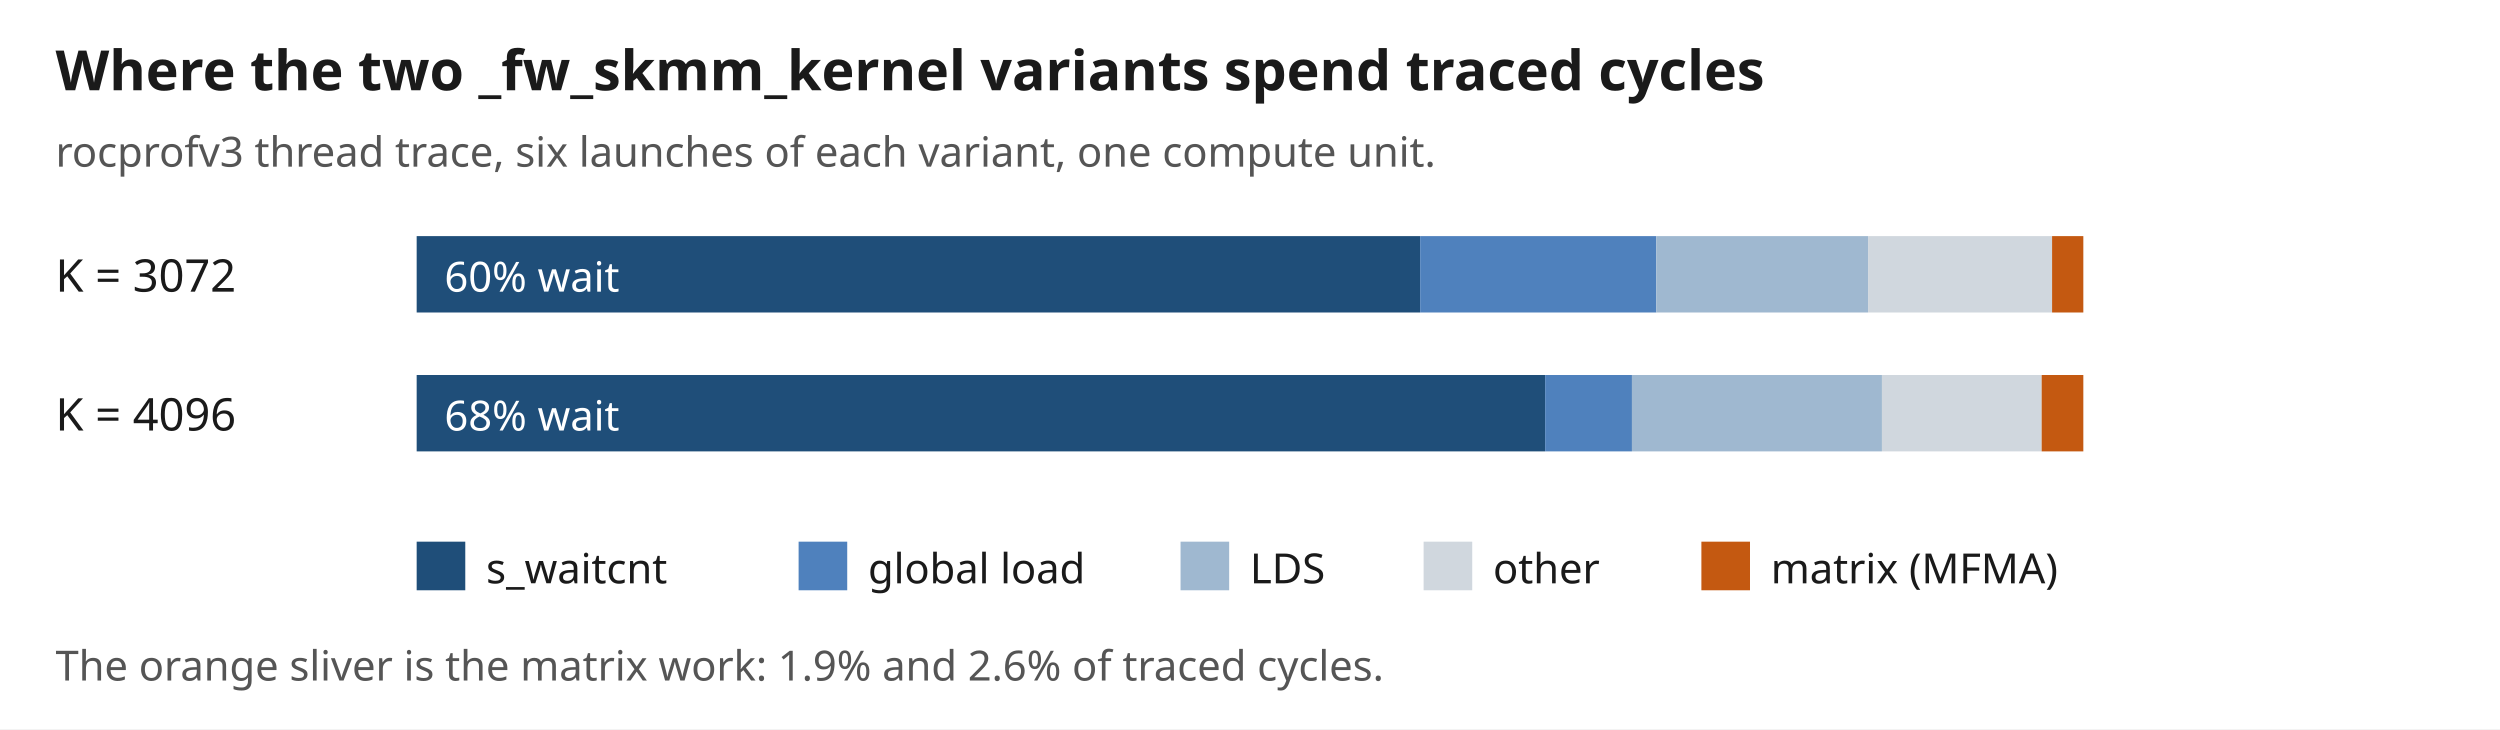
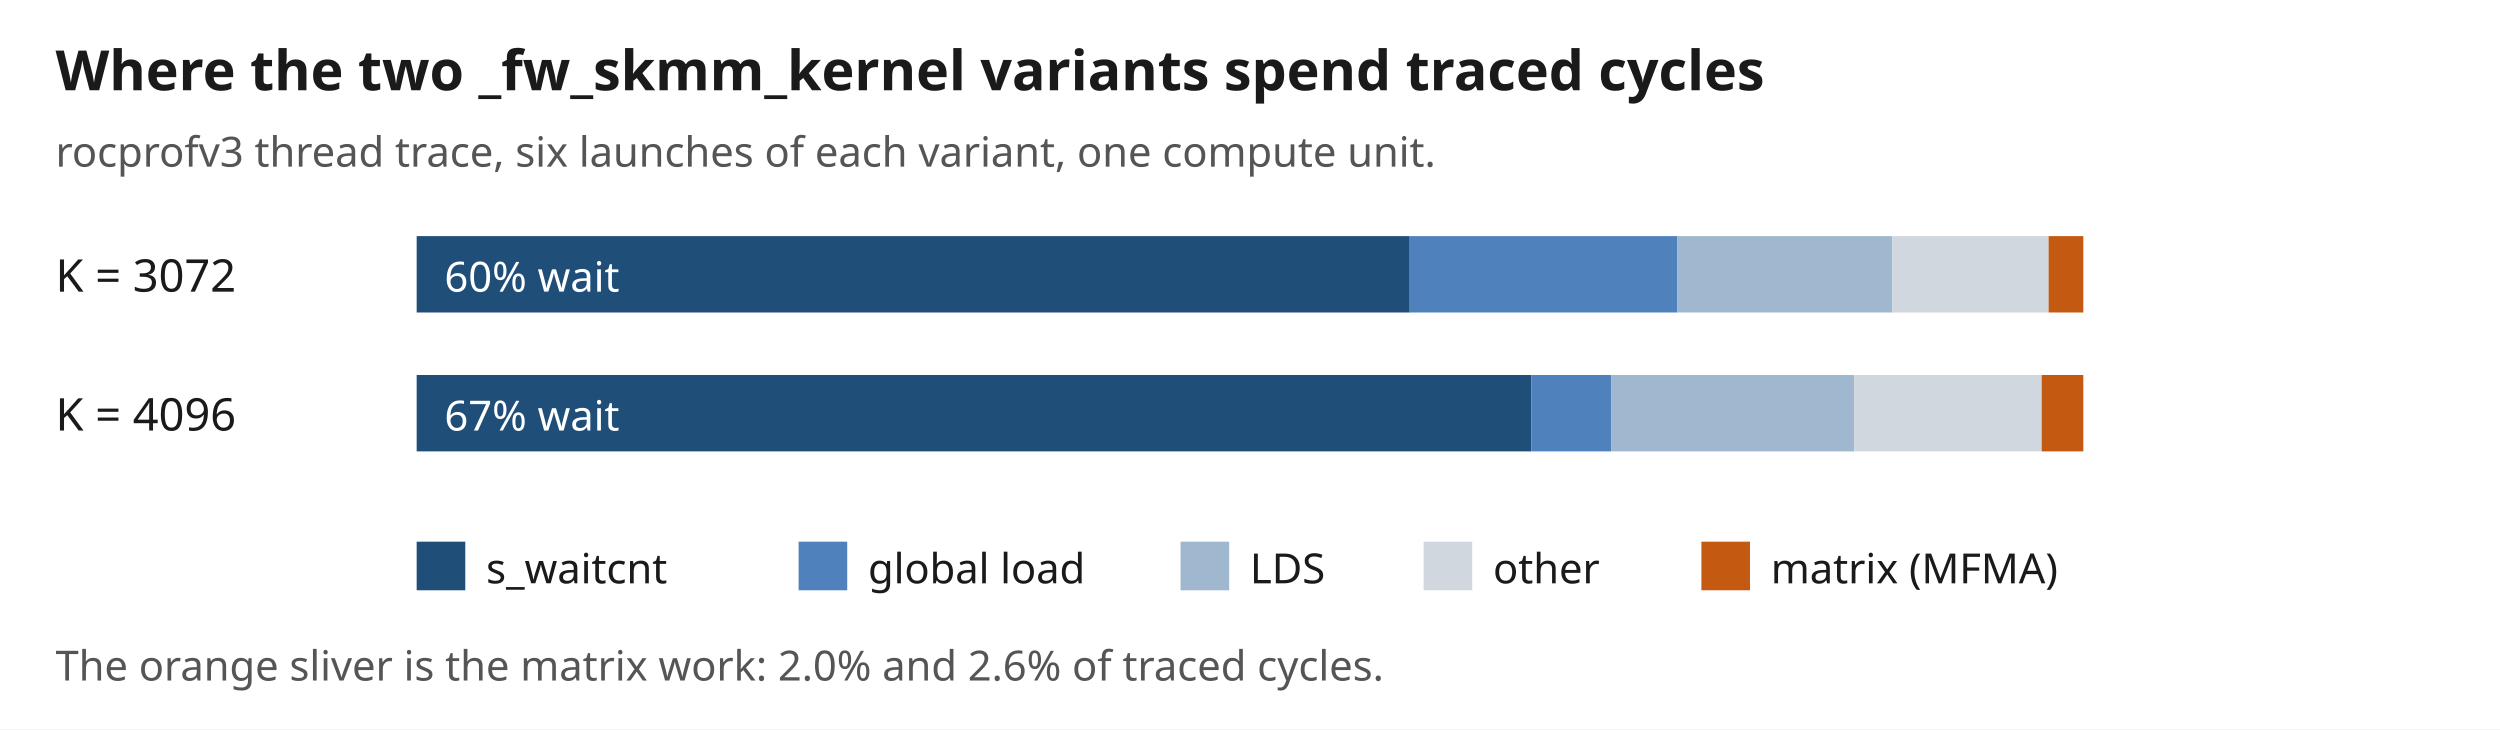
<svg xmlns="http://www.w3.org/2000/svg" width="720" height="210" viewBox="0 0 720 210" role="img" aria-label="Both compiled variants of fw skmm kernel spend most traced cycles in s_waitcnt. Matrix instructions are under 3 percent.">
  <rect width="100%" height="100%" fill="#ffffff" />
  <style>text{font-family:sans-serif;fill:#1a1a1a} .muted{fill:#555} .onbar{fill:#ffffff;font-size:12px}</style>
  <text x="16" y="26" font-size="16" font-weight="600">Where the two _fw_skmm_kernel variants spend traced cycles</text>
  <text x="16" y="48" font-size="12" class="muted">rocprofv3 thread trace, six launches of each variant, one compute unit.</text>
  <text x="16" y="84" font-size="13">K = 3072</text>
-   <rect x="120" y="68" width="289" height="22" fill="#1f4e79" />
-   <rect x="409" y="68" width="68" height="22" fill="#4f81bd" />
-   <rect x="477" y="68" width="61" height="22" fill="#9fb8d0" />
-   <rect x="538" y="68" width="53" height="22" fill="#d0d7de" />
-   <rect x="591" y="68" width="9" height="22" fill="#c45911" />
+   <rect x="120" y="68" width="286" height="22" fill="#1f4e79" />
+   <rect x="406" y="68" width="77" height="22" fill="#4f81bd" />
+   <rect x="483" y="68" width="62" height="22" fill="#9fb8d0" />
+   <rect x="545" y="68" width="45" height="22" fill="#d0d7de" />
+   <rect x="590" y="68" width="10" height="22" fill="#c45911" />
  <text x="128" y="84" class="onbar">60% wait</text>
  <text x="16" y="124" font-size="13">K = 4096</text>
-   <rect x="120" y="108" width="325" height="22" fill="#1f4e79" />
-   <rect x="445" y="108" width="25" height="22" fill="#4f81bd" />
-   <rect x="470" y="108" width="72" height="22" fill="#9fb8d0" />
-   <rect x="542" y="108" width="46" height="22" fill="#d0d7de" />
+   <rect x="120" y="108" width="321" height="22" fill="#1f4e79" />
+   <rect x="441" y="108" width="23" height="22" fill="#4f81bd" />
+   <rect x="464" y="108" width="70" height="22" fill="#9fb8d0" />
+   <rect x="534" y="108" width="54" height="22" fill="#d0d7de" />
  <rect x="588" y="108" width="12" height="22" fill="#c45911" />
-   <text x="128" y="124" class="onbar">68% wait</text>
+   <text x="128" y="124" class="onbar">67% wait</text>
  <rect x="120" y="156" width="14" height="14" fill="#1f4e79" />
  <text x="140" y="168" font-size="12">s_waitcnt</text>
  <rect x="230" y="156" width="14" height="14" fill="#4f81bd" />
  <text x="250" y="168" font-size="12">global load</text>
  <rect x="340" y="156" width="14" height="14" fill="#9fb8d0" />
  <text x="360" y="168" font-size="12">LDS</text>
  <rect x="410" y="156" width="14" height="14" fill="#d0d7de" />
  <text x="430" y="168" font-size="12">other</text>
  <rect x="490" y="156" width="14" height="14" fill="#c45911" />
  <text x="510" y="168" font-size="12">matrix (MFMA)</text>
-   <text x="16" y="196" font-size="12" class="muted">The orange sliver is the matrix work: 1.9% and 2.6% of traced cycles.</text>
+   <text x="16" y="196" font-size="12" class="muted">The orange sliver is the matrix work: 2.0% and 2.6% of traced cycles.</text>
</svg>
